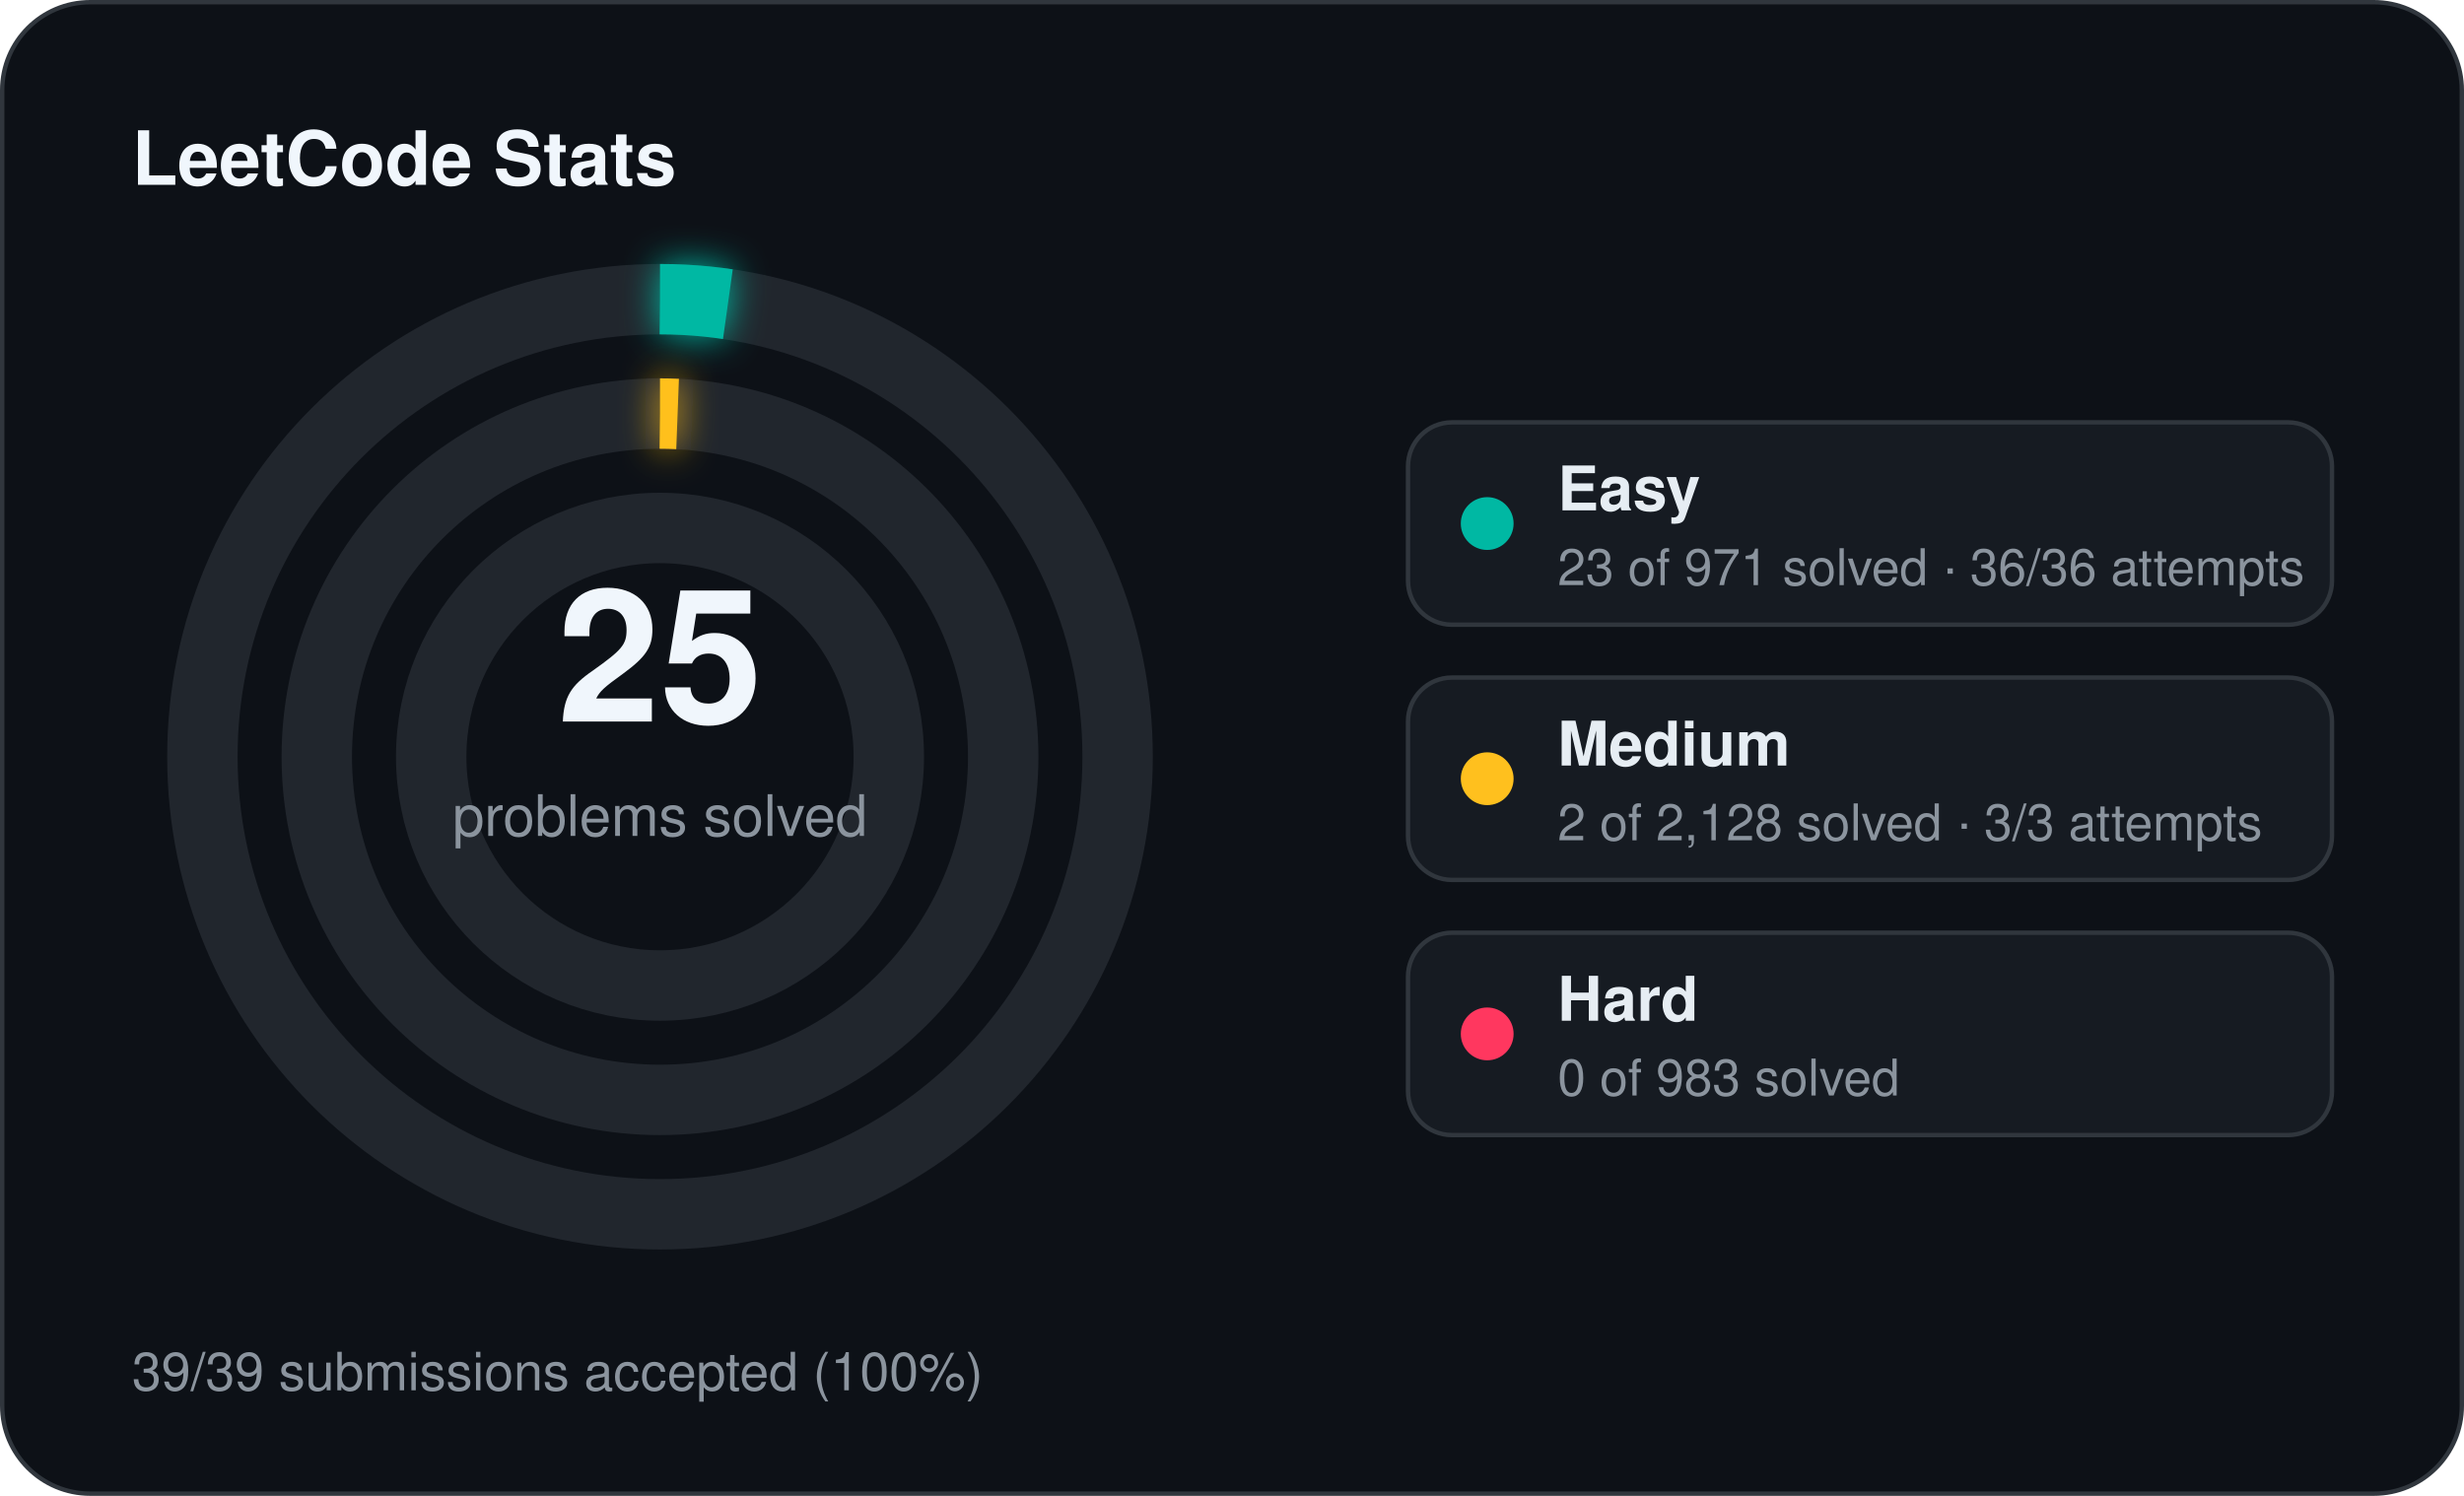
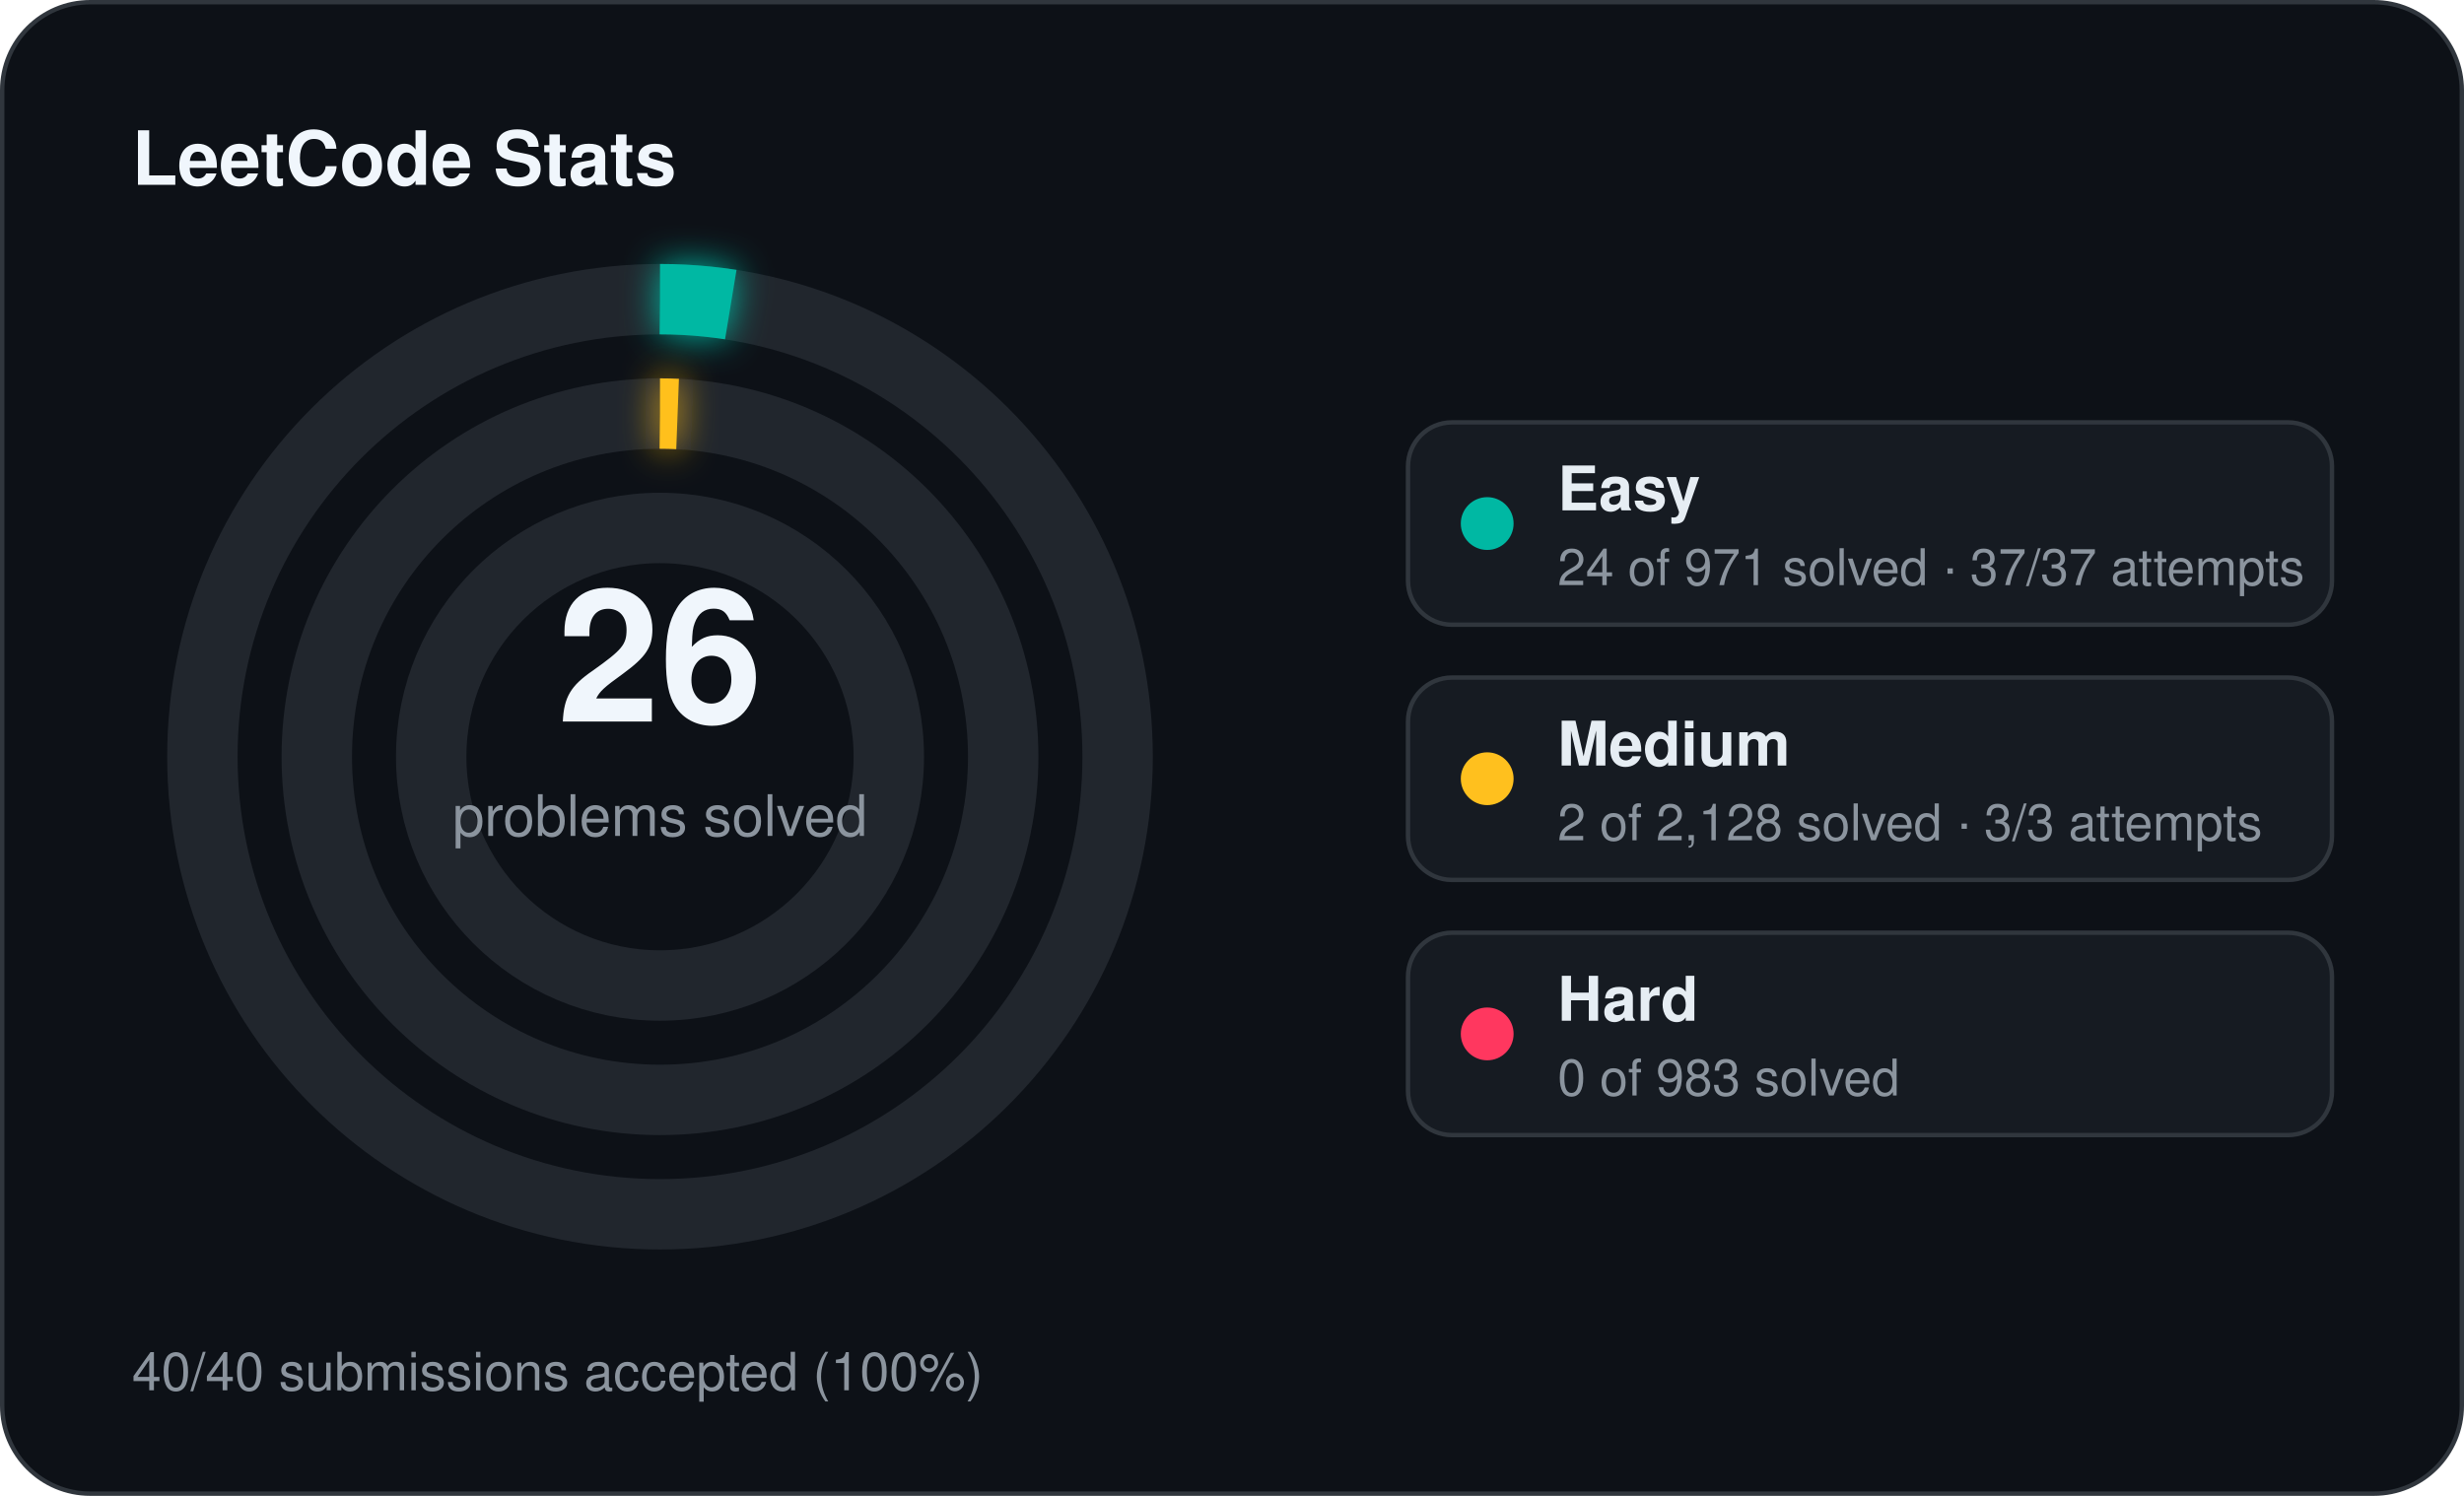
<svg xmlns="http://www.w3.org/2000/svg" width="560" height="340" viewBox="0 0 560 340">
  <defs>
    <filter id="stats-glow" x="-60%" y="-60%" width="220%" height="220%">
      <feGaussianBlur stdDeviation="4" result="blur" />
      <feMerge>
        <feMergeNode in="blur" />
        <feMergeNode in="SourceGraphic" />
      </feMerge>
    </filter>
  </defs>
  <rect x="0.5" y="0.5" width="559" height="339" rx="20" fill="#0d1117" stroke="#30363d" stroke-width="1" />
  <text x="30" y="42" fill="#f0f6fc" font-family="Segoe UI, Helvetica, Arial, sans-serif" font-size="17" font-weight="700">LeetCode Stats</text>
  <circle cx="150" cy="172" r="104" fill="none" stroke="#21262d" stroke-width="16" />
-   <circle cx="150" cy="172" r="104" fill="none" stroke="#00b8a3" stroke-width="16" stroke-linecap="butt" stroke-dasharray="15.48 653.45" transform="rotate(-90 150 172)" filter="url(#stats-glow)" />
+   <circle cx="150" cy="172" r="104" fill="none" stroke="#00b8a3" stroke-width="16" stroke-linecap="butt" stroke-dasharray="16.15 653.45" transform="rotate(-90 150 172)" filter="url(#stats-glow)" />
  <circle cx="150" cy="172" r="78" fill="none" stroke="#21262d" stroke-width="16" />
  <circle cx="150" cy="172" r="78" fill="none" stroke="#ffc01e" stroke-width="16" stroke-linecap="butt" stroke-dasharray="4.00 490.09" transform="rotate(-90 150 172)" filter="url(#stats-glow)" />
  <circle cx="150" cy="172" r="52" fill="none" stroke="#21262d" stroke-width="16" />
-   <text x="150" y="164" text-anchor="middle" fill="#f0f6fc" font-family="Segoe UI, Helvetica, Arial, sans-serif" font-size="42" font-weight="700">25</text>
+   <text x="150" y="164" text-anchor="middle" fill="#f0f6fc" font-family="Segoe UI, Helvetica, Arial, sans-serif" font-size="42" font-weight="700">26</text>
  <text x="150" y="190" text-anchor="middle" fill="#8b949e" font-family="Segoe UI, Helvetica, Arial, sans-serif" font-size="13">problems solved</text>
  <rect x="320" y="96" width="210" height="46" rx="10" fill="#161b22" stroke="#30363d" stroke-width="1" />
  <circle cx="338" cy="119" r="6" fill="#00b8a3" />
  <text x="354" y="116" fill="#e6edf3" font-family="Segoe UI, Helvetica, Arial, sans-serif" font-size="14" font-weight="600">Easy</text>
-   <text x="354" y="133" fill="#8b949e" font-family="Segoe UI, Helvetica, Arial, sans-serif" font-size="11.5">23 of 971 solved · 36/36 attempts</text>
+   <text x="354" y="133" fill="#8b949e" font-family="Segoe UI, Helvetica, Arial, sans-serif" font-size="11.5">24 of 971 solved · 37/37 attempts</text>
  <rect x="320" y="154" width="210" height="46" rx="10" fill="#161b22" stroke="#30363d" stroke-width="1" />
  <circle cx="338" cy="177" r="6" fill="#ffc01e" />
  <text x="354" y="174" fill="#e6edf3" font-family="Segoe UI, Helvetica, Arial, sans-serif" font-size="14" font-weight="600">Medium</text>
  <text x="354" y="191" fill="#8b949e" font-family="Segoe UI, Helvetica, Arial, sans-serif" font-size="11.5">2 of 2,128 solved · 3/3 attempts</text>
  <rect x="320" y="212" width="210" height="46" rx="10" fill="#161b22" stroke="#30363d" stroke-width="1" />
  <circle cx="338" cy="235" r="6" fill="#ff375f" />
  <text x="354" y="232" fill="#e6edf3" font-family="Segoe UI, Helvetica, Arial, sans-serif" font-size="14" font-weight="600">Hard</text>
  <text x="354" y="249" fill="#8b949e" font-family="Segoe UI, Helvetica, Arial, sans-serif" font-size="11.5">0 of 983 solved</text>
-   <text x="30" y="316" fill="#8b949e" font-family="Segoe UI, Helvetica, Arial, sans-serif" font-size="12">39/39 submissions accepted (100%)</text>
+   <text x="30" y="316" fill="#8b949e" font-family="Segoe UI, Helvetica, Arial, sans-serif" font-size="12">40/40 submissions accepted (100%)</text>
</svg>
